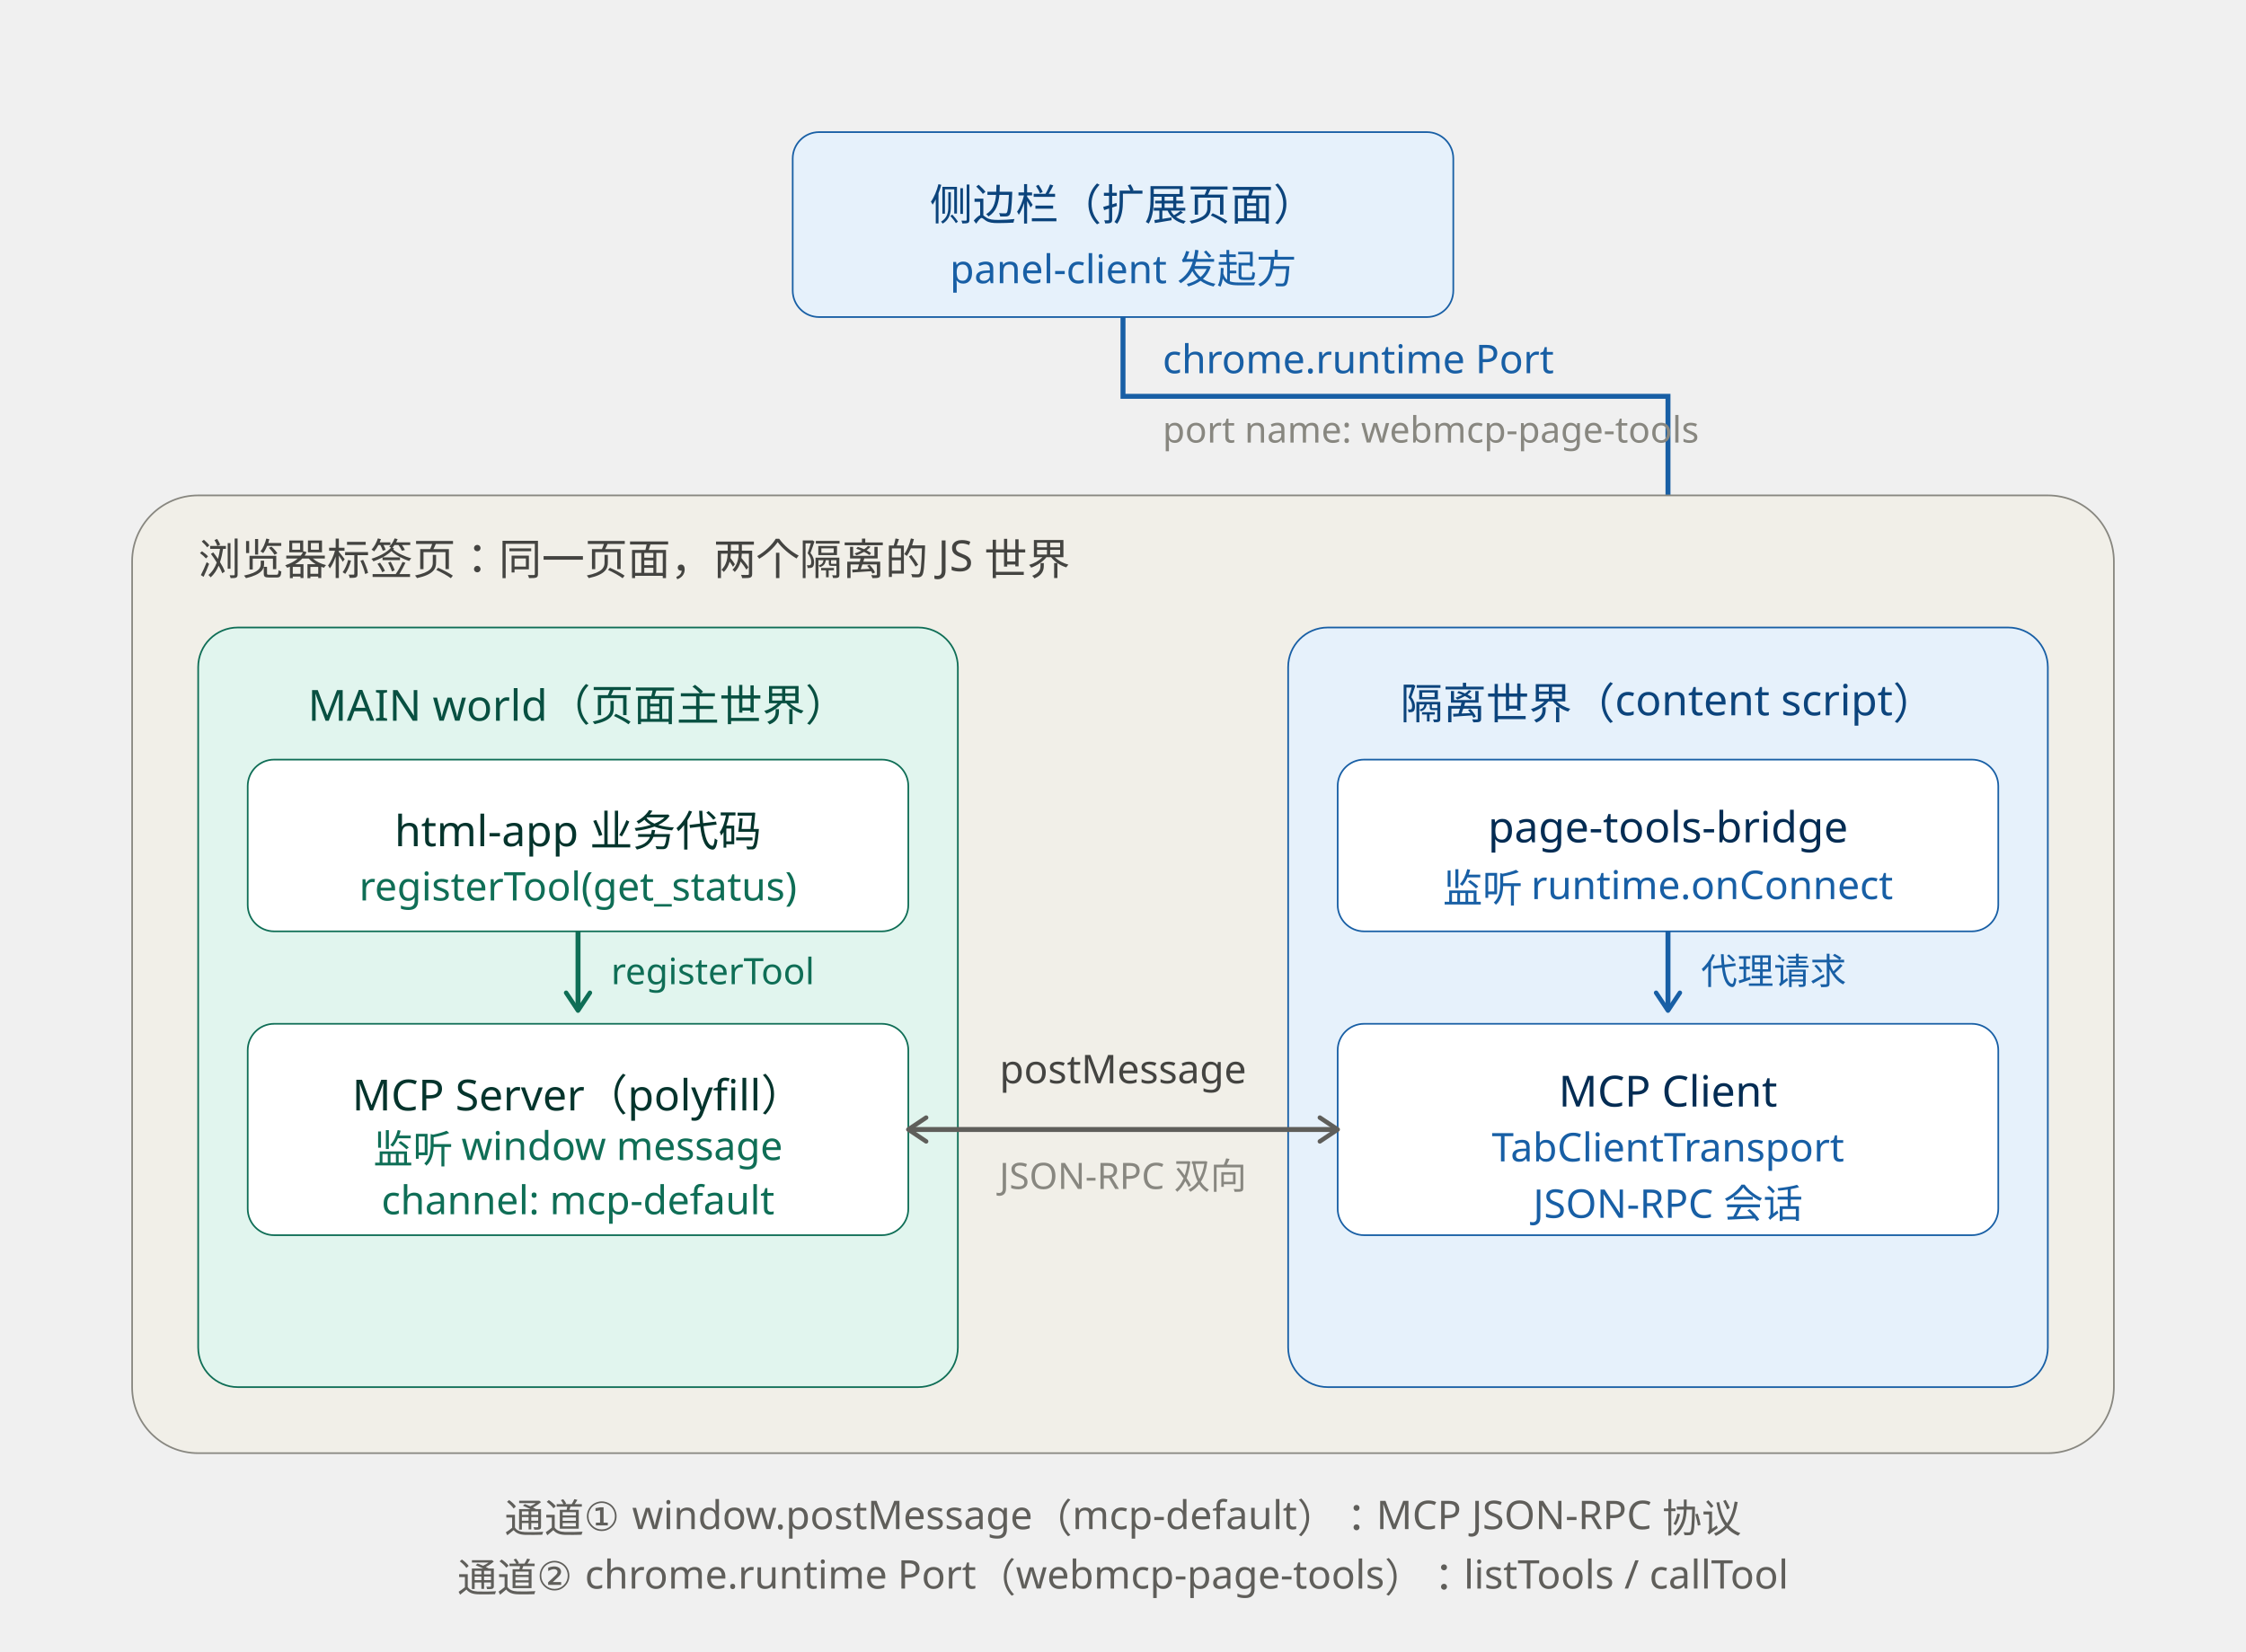
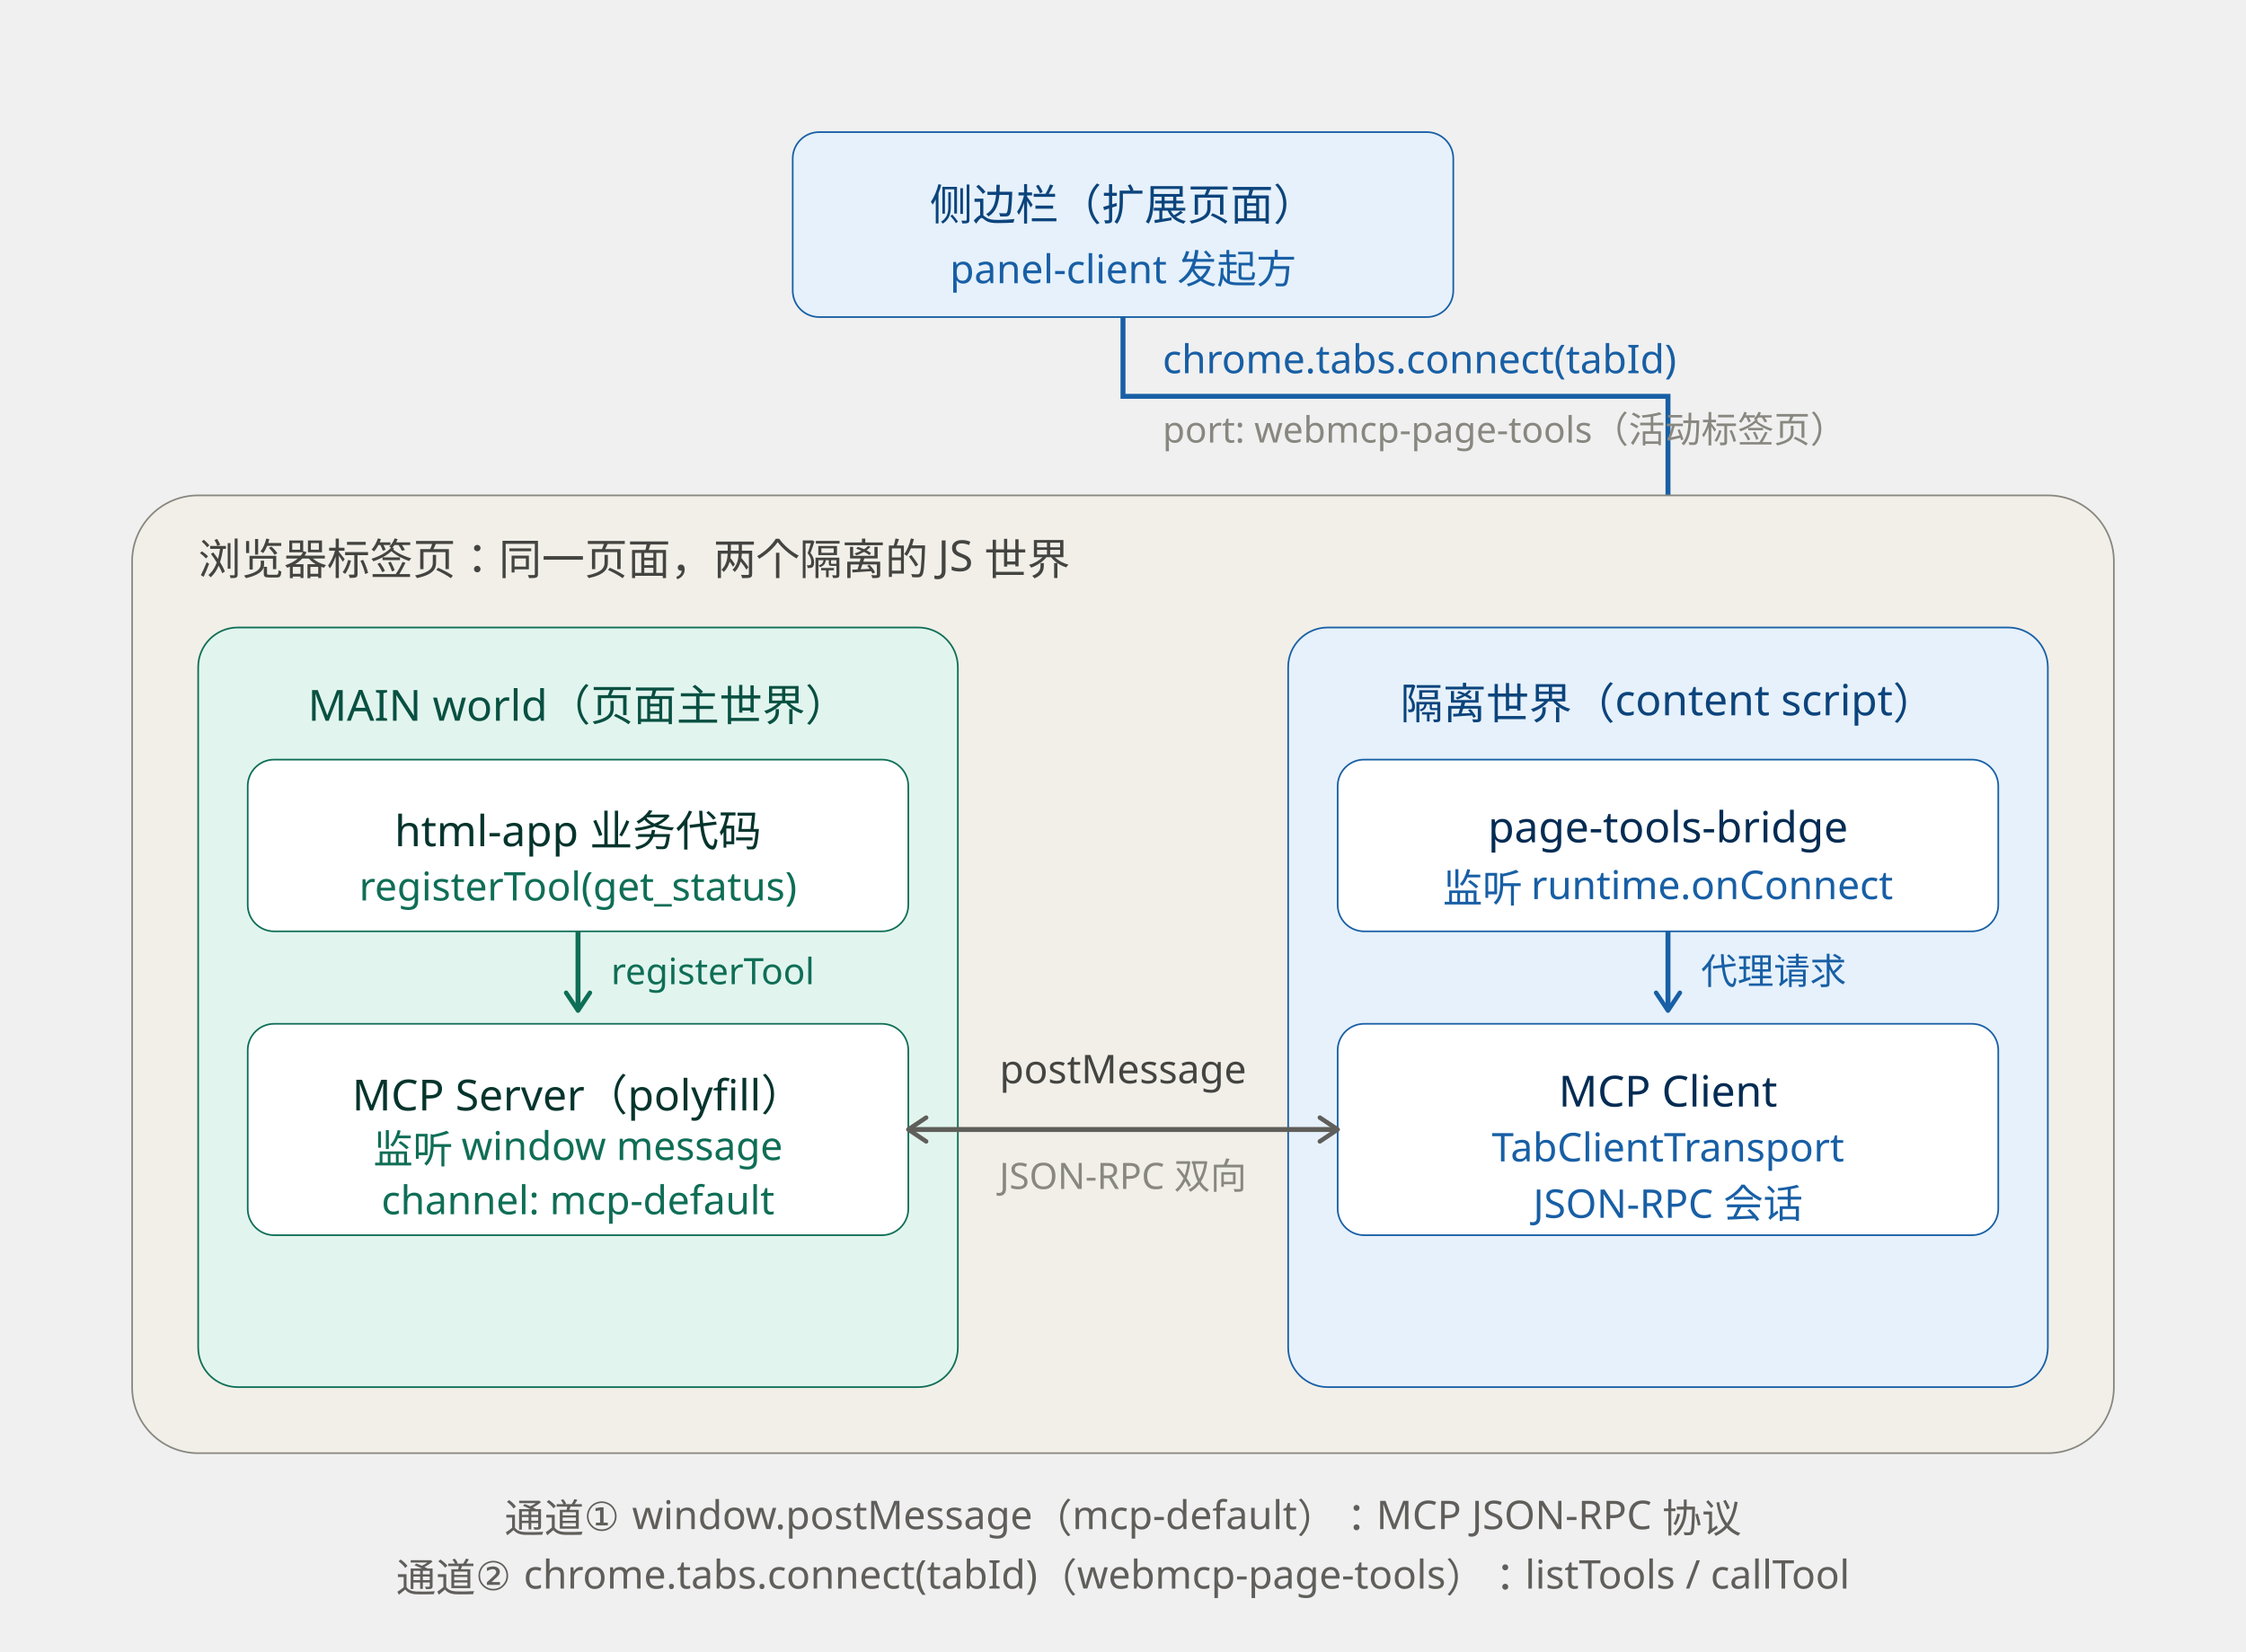
<svg xmlns="http://www.w3.org/2000/svg" viewBox="0 0 680 500" width="680" role="img">
  <defs>
    <marker id="arrow" viewBox="0 0 10 10" refX="8" refY="5" markerWidth="6" markerHeight="6" orient="auto-start-reverse">
      <path d="M2 1L8 5L2 9" fill="none" stroke="context-stroke" stroke-width="1.5" stroke-linecap="round" stroke-linejoin="round" />
    </marker>
  </defs>
  <rect x="240" y="40" width="200" height="56" rx="8" fill="#E6F1FB" stroke="#185FA5" stroke-width="0.5" />
  <text x="340" y="61" text-anchor="middle" dominant-baseline="central" font-size="13" font-weight="500" fill="#0C447C" font-family="sans-serif">侧边栏（扩展页面）</text>
  <text x="340" y="80" text-anchor="middle" dominant-baseline="central" font-size="12" fill="#185FA5" font-family="sans-serif">panel-client 发起方</text>
  <path d="M340 96 V120 H505 V186" fill="none" stroke="#185FA5" stroke-width="1.5" marker-end="url(#arrow)" />
-   <text x="352" y="113" font-size="12" fill="#185FA5" font-family="sans-serif">chrome.runtime Port</text>
-   <text x="352" y="134" font-size="11" fill="#888780" font-family="sans-serif">port name: webmcp-page-tools</text>
+   <text x="352" y="113" font-size="12" fill="#185FA5" font-family="sans-serif">chrome.tabs.connect(tabId)</text>
+   <text x="352" y="134" font-size="11" fill="#888780" font-family="sans-serif">port: webmcp-page-tools（活动标签页）</text>
  <rect x="40" y="150" width="600" height="290" rx="20" fill="#F1EFE8" stroke="#888780" stroke-width="0.5" />
  <text x="60" y="174" font-size="13" font-weight="500" fill="#444441" font-family="sans-serif">浏览器标签页：同一页面，两个隔离的 JS 世界</text>
  <rect x="60" y="190" width="230" height="230" rx="12" fill="#E1F5EE" stroke="#0F6E56" stroke-width="0.5" />
  <text x="175" y="212" text-anchor="middle" dominant-baseline="central" font-size="13" font-weight="500" fill="#085041" font-family="sans-serif">MAIN world（页面主世界）</text>
  <rect x="75" y="230" width="200" height="52" rx="8" fill="#FFFFFF" stroke="#0F6E56" stroke-width="0.5" />
  <text x="175" y="250" text-anchor="middle" dominant-baseline="central" font-size="13" font-weight="500" fill="#04342C" font-family="sans-serif">html-app 业务代码</text>
  <text x="175" y="268" text-anchor="middle" dominant-baseline="central" font-size="12" fill="#0F6E56" font-family="sans-serif">registerTool(get_status)</text>
  <path d="M175 282 V306" fill="none" stroke="#0F6E56" stroke-width="1.5" marker-end="url(#arrow)" />
  <text x="185" y="298" font-size="11" fill="#0F6E56" font-family="sans-serif">registerTool</text>
  <rect x="75" y="310" width="200" height="64" rx="8" fill="#FFFFFF" stroke="#0F6E56" stroke-width="0.5" />
  <text x="175" y="330" text-anchor="middle" dominant-baseline="central" font-size="13" font-weight="500" fill="#04342C" font-family="sans-serif">MCP Server（polyfill）</text>
  <text x="175" y="347" text-anchor="middle" dominant-baseline="central" font-size="12" fill="#0F6E56" font-family="sans-serif">监听 window message</text>
  <text x="175" y="363" text-anchor="middle" dominant-baseline="central" font-size="12" fill="#0F6E56" font-family="sans-serif">channel: mcp-default</text>
  <rect x="390" y="190" width="230" height="230" rx="12" fill="#E6F1FB" stroke="#185FA5" stroke-width="0.5" />
  <text x="505" y="212" text-anchor="middle" dominant-baseline="central" font-size="13" font-weight="500" fill="#0C447C" font-family="sans-serif">隔离世界（content script）</text>
  <rect x="405" y="230" width="200" height="52" rx="8" fill="#FFFFFF" stroke="#185FA5" stroke-width="0.5" />
  <text x="505" y="250" text-anchor="middle" dominant-baseline="central" font-size="13" font-weight="500" fill="#042C53" font-family="sans-serif">page-tools-bridge</text>
  <text x="505" y="268" text-anchor="middle" dominant-baseline="central" font-size="12" fill="#185FA5" font-family="sans-serif">监听 runtime.onConnect</text>
  <path d="M505 282 V306" fill="none" stroke="#185FA5" stroke-width="1.5" marker-end="url(#arrow)" />
  <text x="515" y="298" font-size="11" fill="#185FA5" font-family="sans-serif">代理请求</text>
  <rect x="405" y="310" width="200" height="64" rx="8" fill="#FFFFFF" stroke="#185FA5" stroke-width="0.5" />
  <text x="505" y="330" text-anchor="middle" dominant-baseline="central" font-size="13" font-weight="500" fill="#042C53" font-family="sans-serif">MCP Client</text>
  <text x="505" y="347" text-anchor="middle" dominant-baseline="central" font-size="12" fill="#185FA5" font-family="sans-serif">TabClientTransport</text>
  <text x="505" y="363" text-anchor="middle" dominant-baseline="central" font-size="12" fill="#185FA5" font-family="sans-serif">JSON-RPC 会话</text>
  <path d="M275 342 H405" fill="none" stroke="#5F5E5A" stroke-width="1.5" marker-start="url(#arrow)" marker-end="url(#arrow)" />
  <text x="340" y="328" text-anchor="middle" font-size="12" fill="#444441" font-family="sans-serif">postMessage</text>
  <text x="340" y="360" text-anchor="middle" font-size="11" fill="#888780" font-family="sans-serif">JSON-RPC 双向</text>
  <text x="340" y="464" text-anchor="middle" font-size="12" fill="#5F5E5A" font-family="sans-serif">通道① window.postMessage（mcp-default）：MCP JSON-RPC 协议</text>
-   <text x="340" y="482" text-anchor="middle" font-size="12" fill="#5F5E5A" font-family="sans-serif">通道② chrome.runtime Port（webmcp-page-tools）：listTools / callTool</text>
+   <text x="340" y="482" text-anchor="middle" font-size="12" fill="#5F5E5A" font-family="sans-serif">通道② chrome.tabs.connect(tabId)（webmcp-page-tools）：listTools / callTool</text>
</svg>
